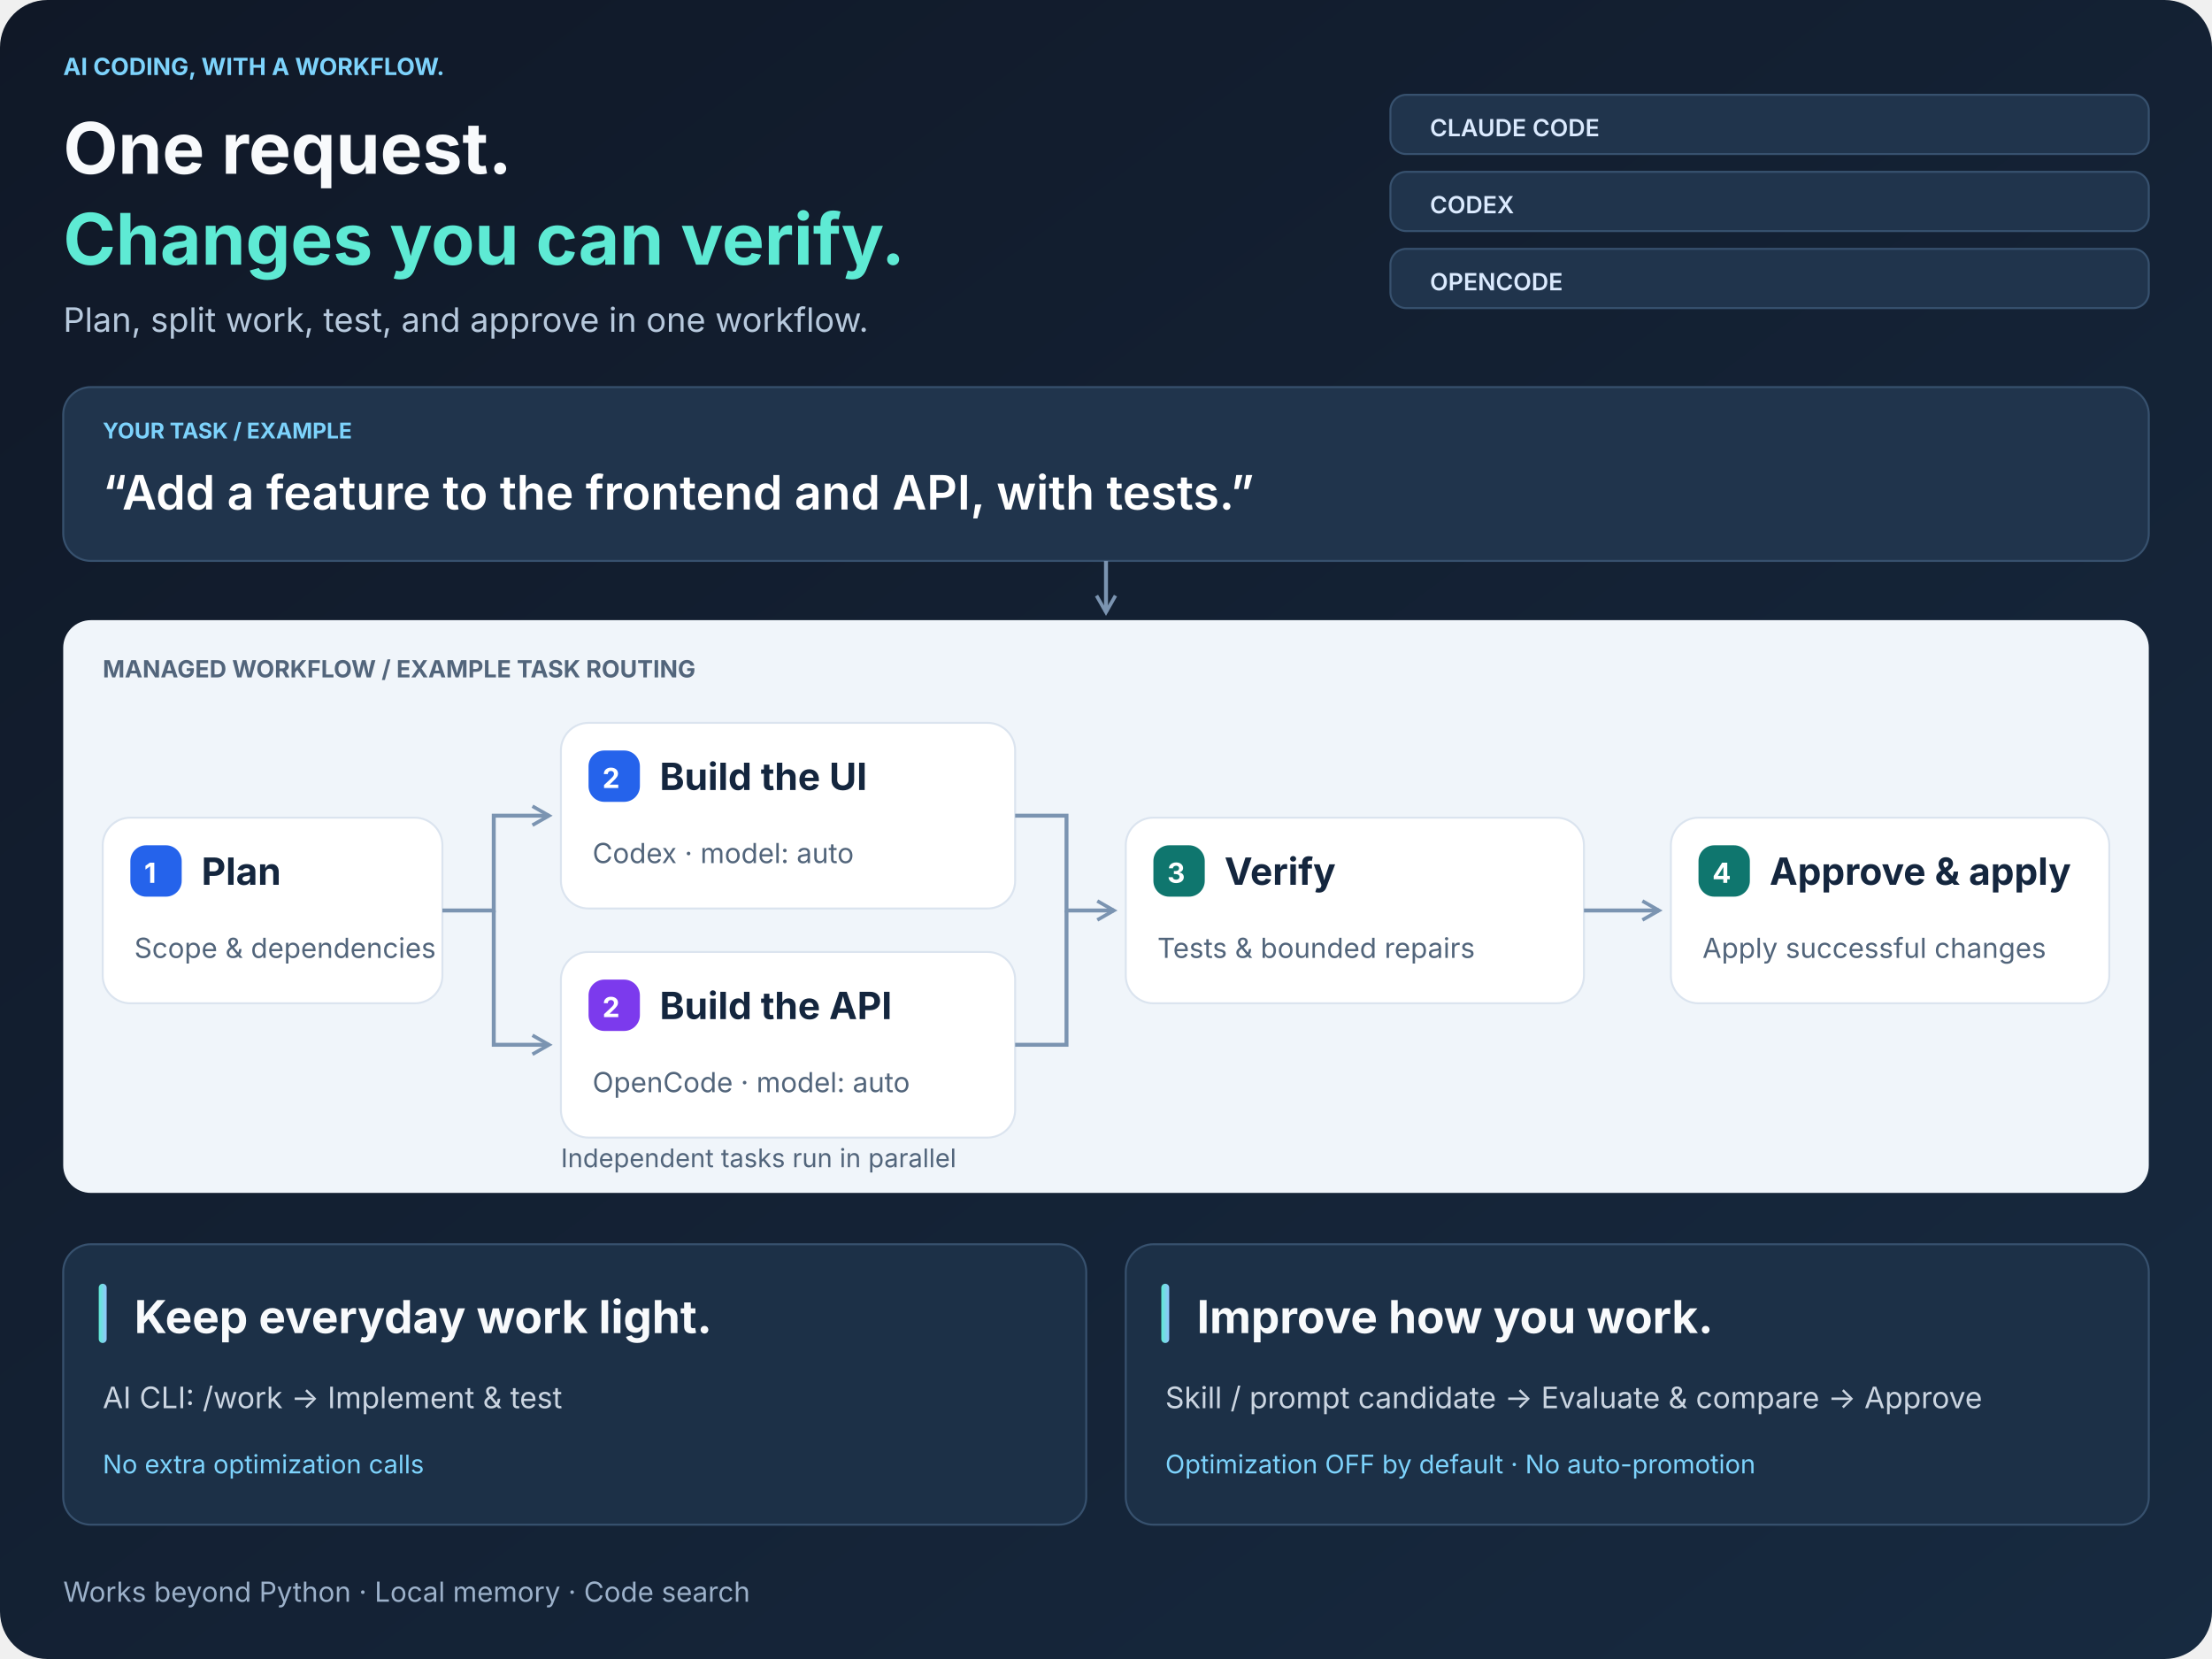
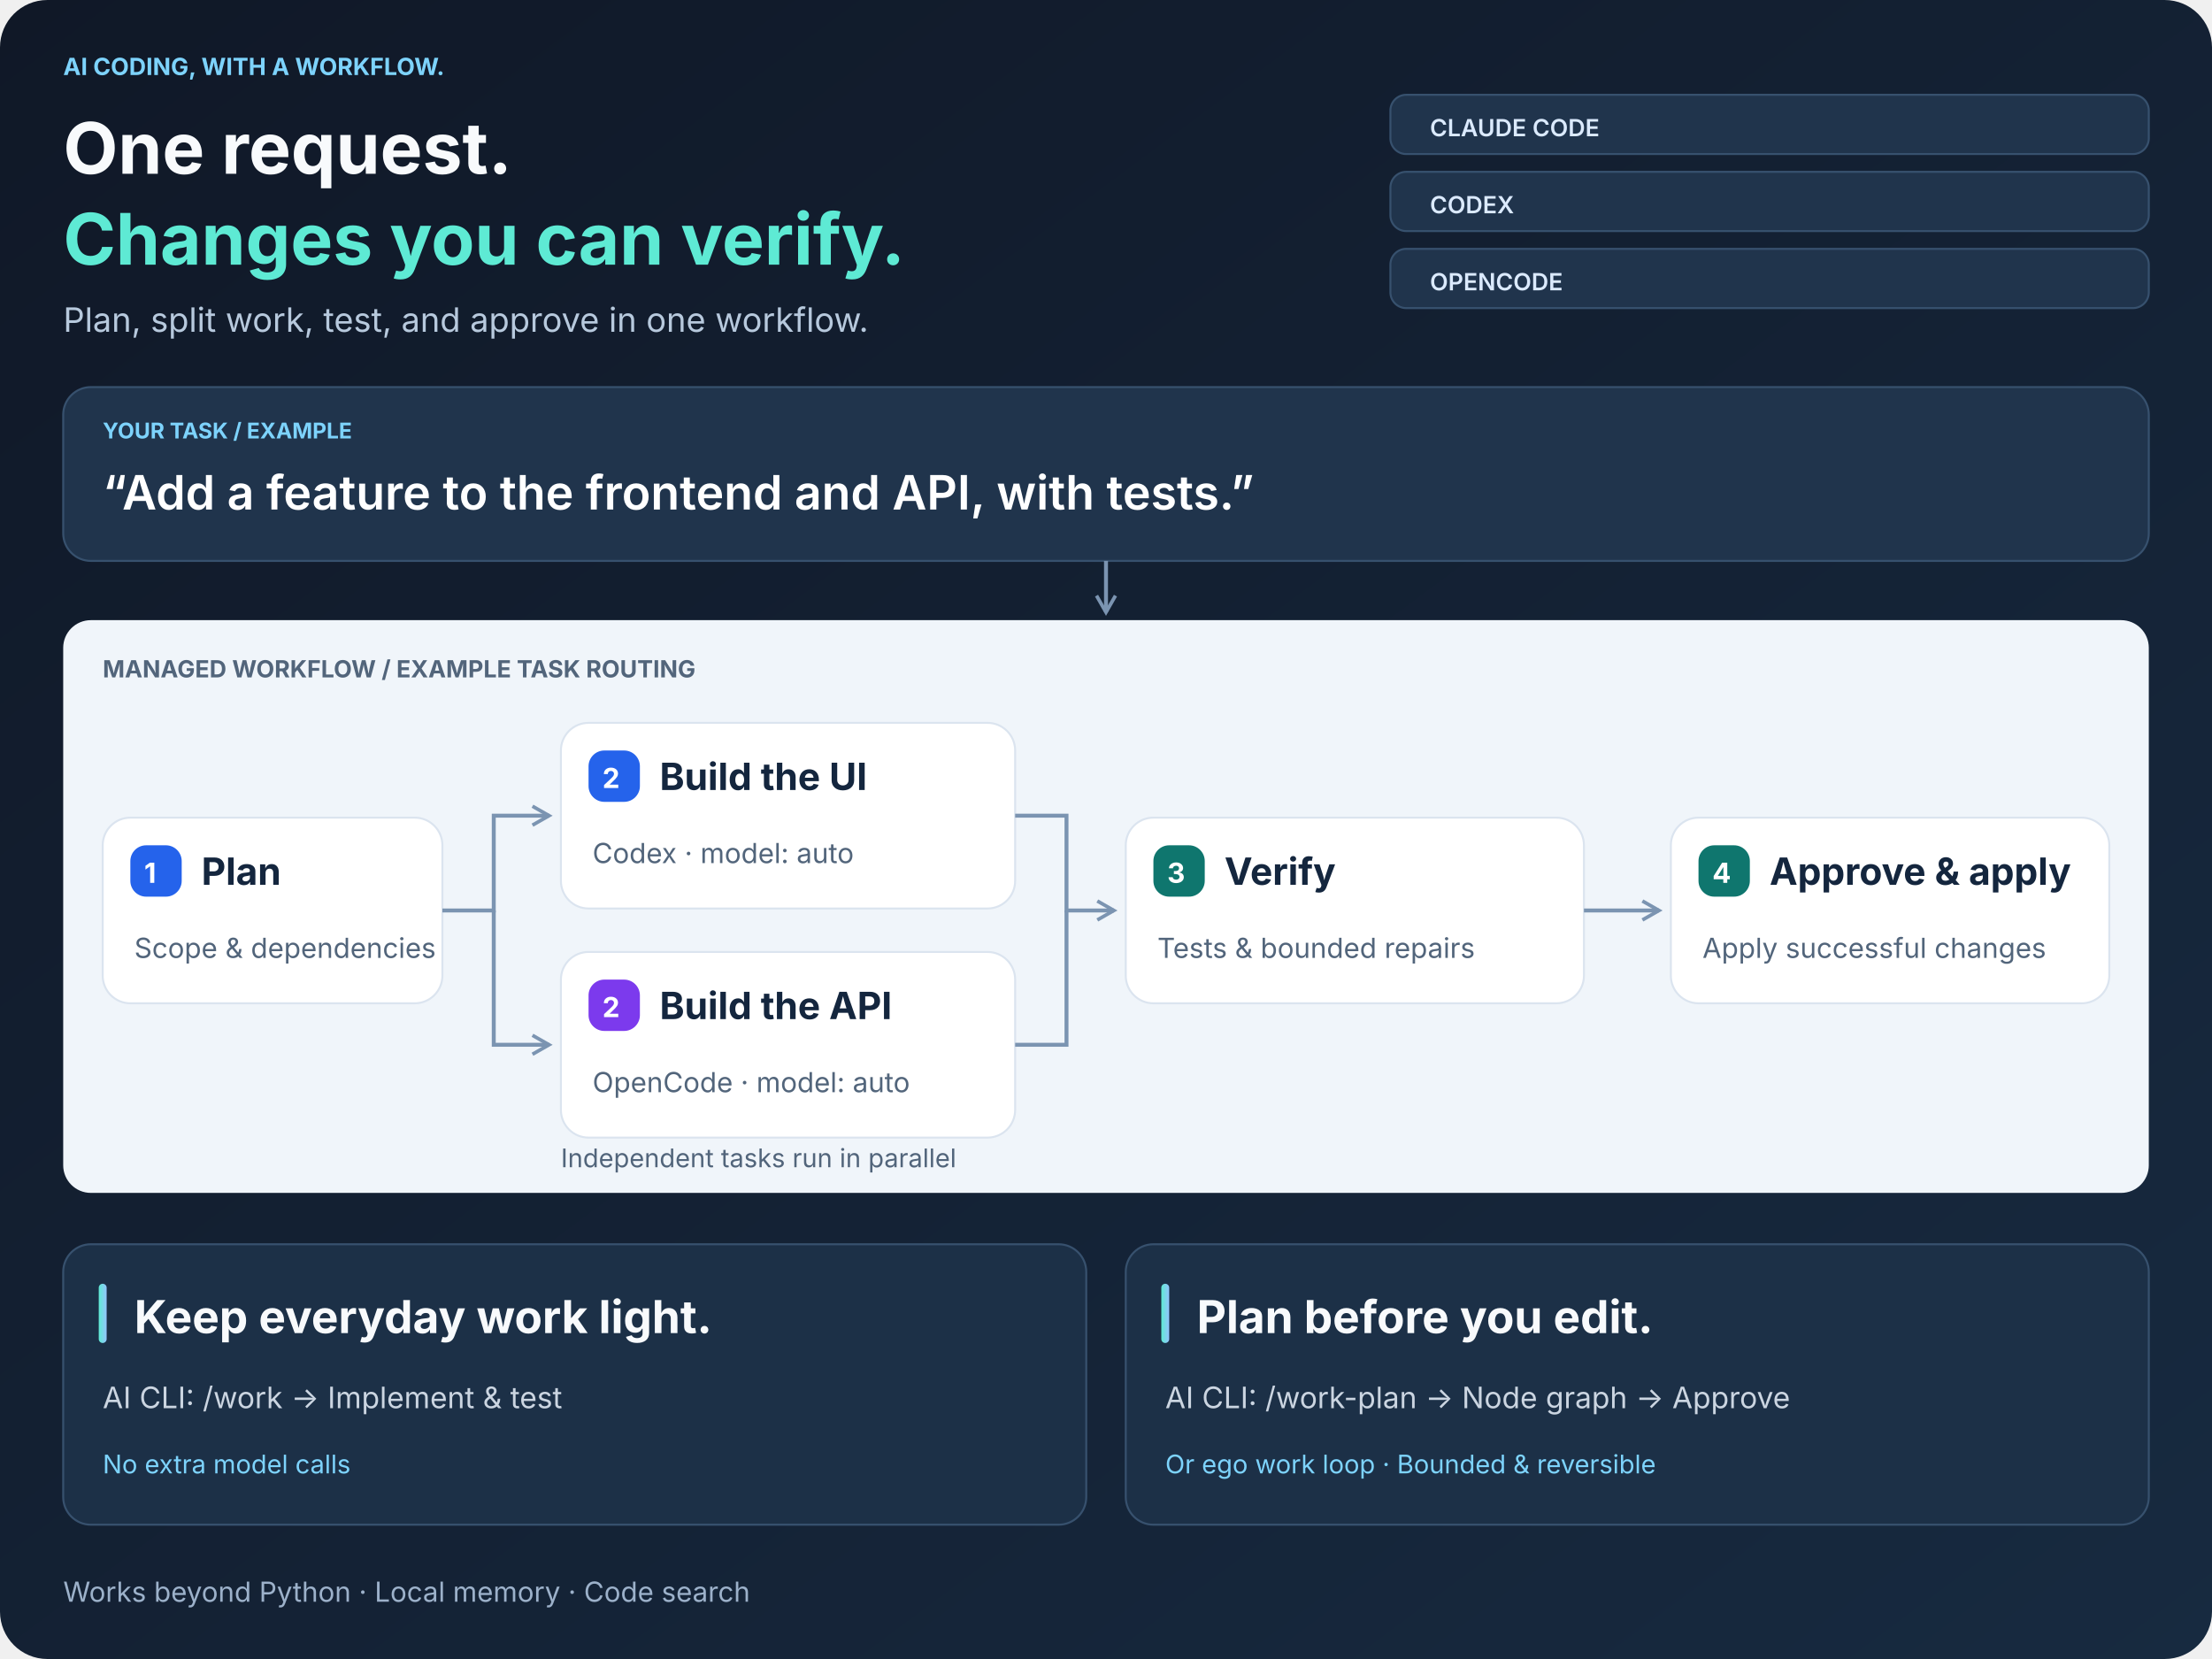
<svg xmlns="http://www.w3.org/2000/svg" width="1120" height="840" viewBox="0 0 1120 840" role="img" aria-labelledby="title desc">
  <defs>
    <linearGradient id="bg" x2="1" y2="1">
      <stop stop-color="#101827" />
      <stop offset="1" stop-color="#172a40" />
    </linearGradient>
    <linearGradient id="accent">
      <stop stop-color="#5eead4" />
      <stop offset="1" stop-color="#93c5fd" />
    </linearGradient>
    <marker id="arrow" viewBox="0 0 10 10" refX="8" refY="5" markerWidth="6" markerHeight="6" orient="auto-start-reverse">
      <path d="M1 1 L8 5 L1 9" fill="none" stroke="#7b94b1" stroke-width="1.5" />
    </marker>
  </defs>
  <rect width="1120" height="840" rx="24" fill="url(#bg)" />
  <g font-family="-apple-system,BlinkMacSystemFont,'Segoe UI','Noto Sans JP','Hiragino Kaku Gothic ProN',Meiryo,sans-serif">
    <text x="32" y="38" font-size="12" fill="#7dd3fc" font-weight="700">AI CODING, WITH A WORKFLOW.</text>
    <text x="32" y="88" font-size="36" fill="#f8fafc" font-weight="750">One request.</text>
    <text x="32" y="134" font-size="36" fill="#5eead4" font-weight="750">Changes you can verify.</text>
    <text x="32" y="168" font-size="17" fill="#b7c9dd" font-weight="400">Plan, split work, test, and approve in one workflow.</text>
    <rect x="704" y="48" width="384" height="30" rx="8" fill="#20344c" stroke="#37516e" />
    <text x="724" y="69" font-size="12" fill="#dbeafe" font-weight="600">CLAUDE CODE</text>
    <rect x="704" y="87" width="384" height="30" rx="8" fill="#20344c" stroke="#37516e" />
    <text x="724" y="108" font-size="12" fill="#dbeafe" font-weight="600">CODEX</text>
    <rect x="704" y="126" width="384" height="30" rx="8" fill="#20344c" stroke="#37516e" />
    <text x="724" y="147" font-size="12" fill="#dbeafe" font-weight="600">OPENCODE</text>
    <rect x="32" y="196" width="1056" height="88" rx="14" fill="#20344c" stroke="#37516e" />
    <text x="52" y="222" font-size="11" fill="#7dd3fc" font-weight="700">YOUR TASK / EXAMPLE</text>
    <text x="52" y="258" font-size="24" fill="#fff" font-weight="600">“Add a feature to the frontend and API, with tests.”</text>
    <path d="M560 284 V310" fill="none" stroke="#7b94b1" stroke-width="2" marker-end="url(#arrow)" />
    <rect x="32" y="314" width="1056" height="290" rx="14" fill="#f0f5fa" stroke="none" />
    <text x="52" y="343" font-size="12" fill="#52657b" font-weight="700">MANAGED WORKFLOW / EXAMPLE TASK ROUTING</text>
    <rect x="52" y="414" width="172" height="94" rx="14" fill="#fff" stroke="#dbe4ef" />
    <rect x="66" y="428" width="26" height="26" rx="8" fill="#2563eb" stroke="none" />
    <text x="73" y="447" font-size="14" fill="#fff" font-weight="700">1</text>
    <text x="102" y="448" font-size="19" fill="#14263e" font-weight="700">Plan</text>
    <text x="68" y="485" font-size="14" fill="#52657b" font-weight="400">Scope &amp; dependencies</text>
    <rect x="284" y="366" width="230" height="94" rx="14" fill="#fff" stroke="#dbe4ef" />
    <rect x="298" y="380" width="26" height="26" rx="8" fill="#2563eb" stroke="none" />
    <text x="305" y="399" font-size="14" fill="#fff" font-weight="700">2</text>
    <text x="334" y="400" font-size="19" fill="#14263e" font-weight="700">Build the UI</text>
    <text x="300" y="437" font-size="14" fill="#52657b" font-weight="400">Codex · model: auto</text>
    <rect x="284" y="482" width="230" height="94" rx="14" fill="#fff" stroke="#dbe4ef" />
    <rect x="298" y="496" width="26" height="26" rx="8" fill="#7c3aed" stroke="none" />
    <text x="305" y="515" font-size="14" fill="#fff" font-weight="700">2</text>
    <text x="334" y="516" font-size="19" fill="#14263e" font-weight="700">Build the API</text>
    <text x="300" y="553" font-size="14" fill="#52657b" font-weight="400">OpenCode · model: auto</text>
    <rect x="570" y="414" width="232" height="94" rx="14" fill="#fff" stroke="#dbe4ef" />
    <rect x="584" y="428" width="26" height="26" rx="8" fill="#0f766e" stroke="none" />
    <text x="591" y="447" font-size="14" fill="#fff" font-weight="700">3</text>
    <text x="620" y="448" font-size="19" fill="#14263e" font-weight="700">Verify</text>
    <text x="586" y="485" font-size="14" fill="#52657b" font-weight="400">Tests &amp; bounded repairs</text>
    <rect x="846" y="414" width="222" height="94" rx="14" fill="#fff" stroke="#dbe4ef" />
    <rect x="860" y="428" width="26" height="26" rx="8" fill="#0f766e" stroke="none" />
    <text x="867" y="447" font-size="14" fill="#fff" font-weight="700">4</text>
    <text x="896" y="448" font-size="19" fill="#14263e" font-weight="700">Approve &amp; apply</text>
    <text x="862" y="485" font-size="14" fill="#52657b" font-weight="400">Apply successful changes</text>
    <path d="M224 461 H250 V413 H278" fill="none" stroke="#7b94b1" stroke-width="2" marker-end="url(#arrow)" />
    <path d="M250 461 V529 H278" fill="none" stroke="#7b94b1" stroke-width="2" marker-end="url(#arrow)" />
    <path d="M514 413 H540 V461 H564" fill="none" stroke="#7b94b1" stroke-width="2" marker-end="url(#arrow)" />
    <path d="M514 529 H540 V461" fill="none" stroke="#7b94b1" stroke-width="2" />
    <path d="M802 461 H840" fill="none" stroke="#7b94b1" stroke-width="2" marker-end="url(#arrow)" />
    <text x="284" y="591" font-size="13" fill="#52657b" font-weight="400">Independent tasks run in parallel</text>
    <rect x="32" y="630" width="518" height="142" rx="14" fill="#1c3047" stroke="#37516e" />
    <rect x="50" y="650" width="4" height="30" rx="2" fill="url(#accent)" stroke="none" />
    <text x="68" y="675" font-size="23" fill="#f8fafc" font-weight="700">Keep everyday work light.</text>
    <text x="52" y="713" font-size="15" fill="#cbd5e1" font-weight="400">AI CLI: /work → Implement &amp; test</text>
-     <text x="52" y="746" font-size="13" fill="#7dd3fc" font-weight="400">No extra optimization calls</text>
+     <text x="52" y="746" font-size="13" fill="#7dd3fc" font-weight="400">No extra model calls</text>
    <rect x="570" y="630" width="518" height="142" rx="14" fill="#1c3047" stroke="#37516e" />
    <rect x="588" y="650" width="4" height="30" rx="2" fill="url(#accent)" stroke="none" />
-     <text x="606" y="675" font-size="23" fill="#f8fafc" font-weight="700">Improve how you work.</text>
-     <text x="590" y="713" font-size="15" fill="#cbd5e1" font-weight="400">Skill / prompt candidate → Evaluate &amp; compare → Approve</text>
-     <text x="590" y="746" font-size="13" fill="#7dd3fc" font-weight="400">Optimization OFF by default · No auto-promotion</text>
+     <text x="606" y="675" font-size="23" fill="#f8fafc" font-weight="700">Plan before you edit.</text>
+     <text x="590" y="713" font-size="15" fill="#cbd5e1" font-weight="400">AI CLI: /work-plan → Node graph → Approve</text>
+     <text x="590" y="746" font-size="13" fill="#7dd3fc" font-weight="400">Or ego work loop · Bounded &amp; reversible</text>
    <text x="32" y="811" font-size="14" fill="#9cb1ca" font-weight="400">Works beyond Python · Local memory · Code search</text>
  </g>
</svg>
